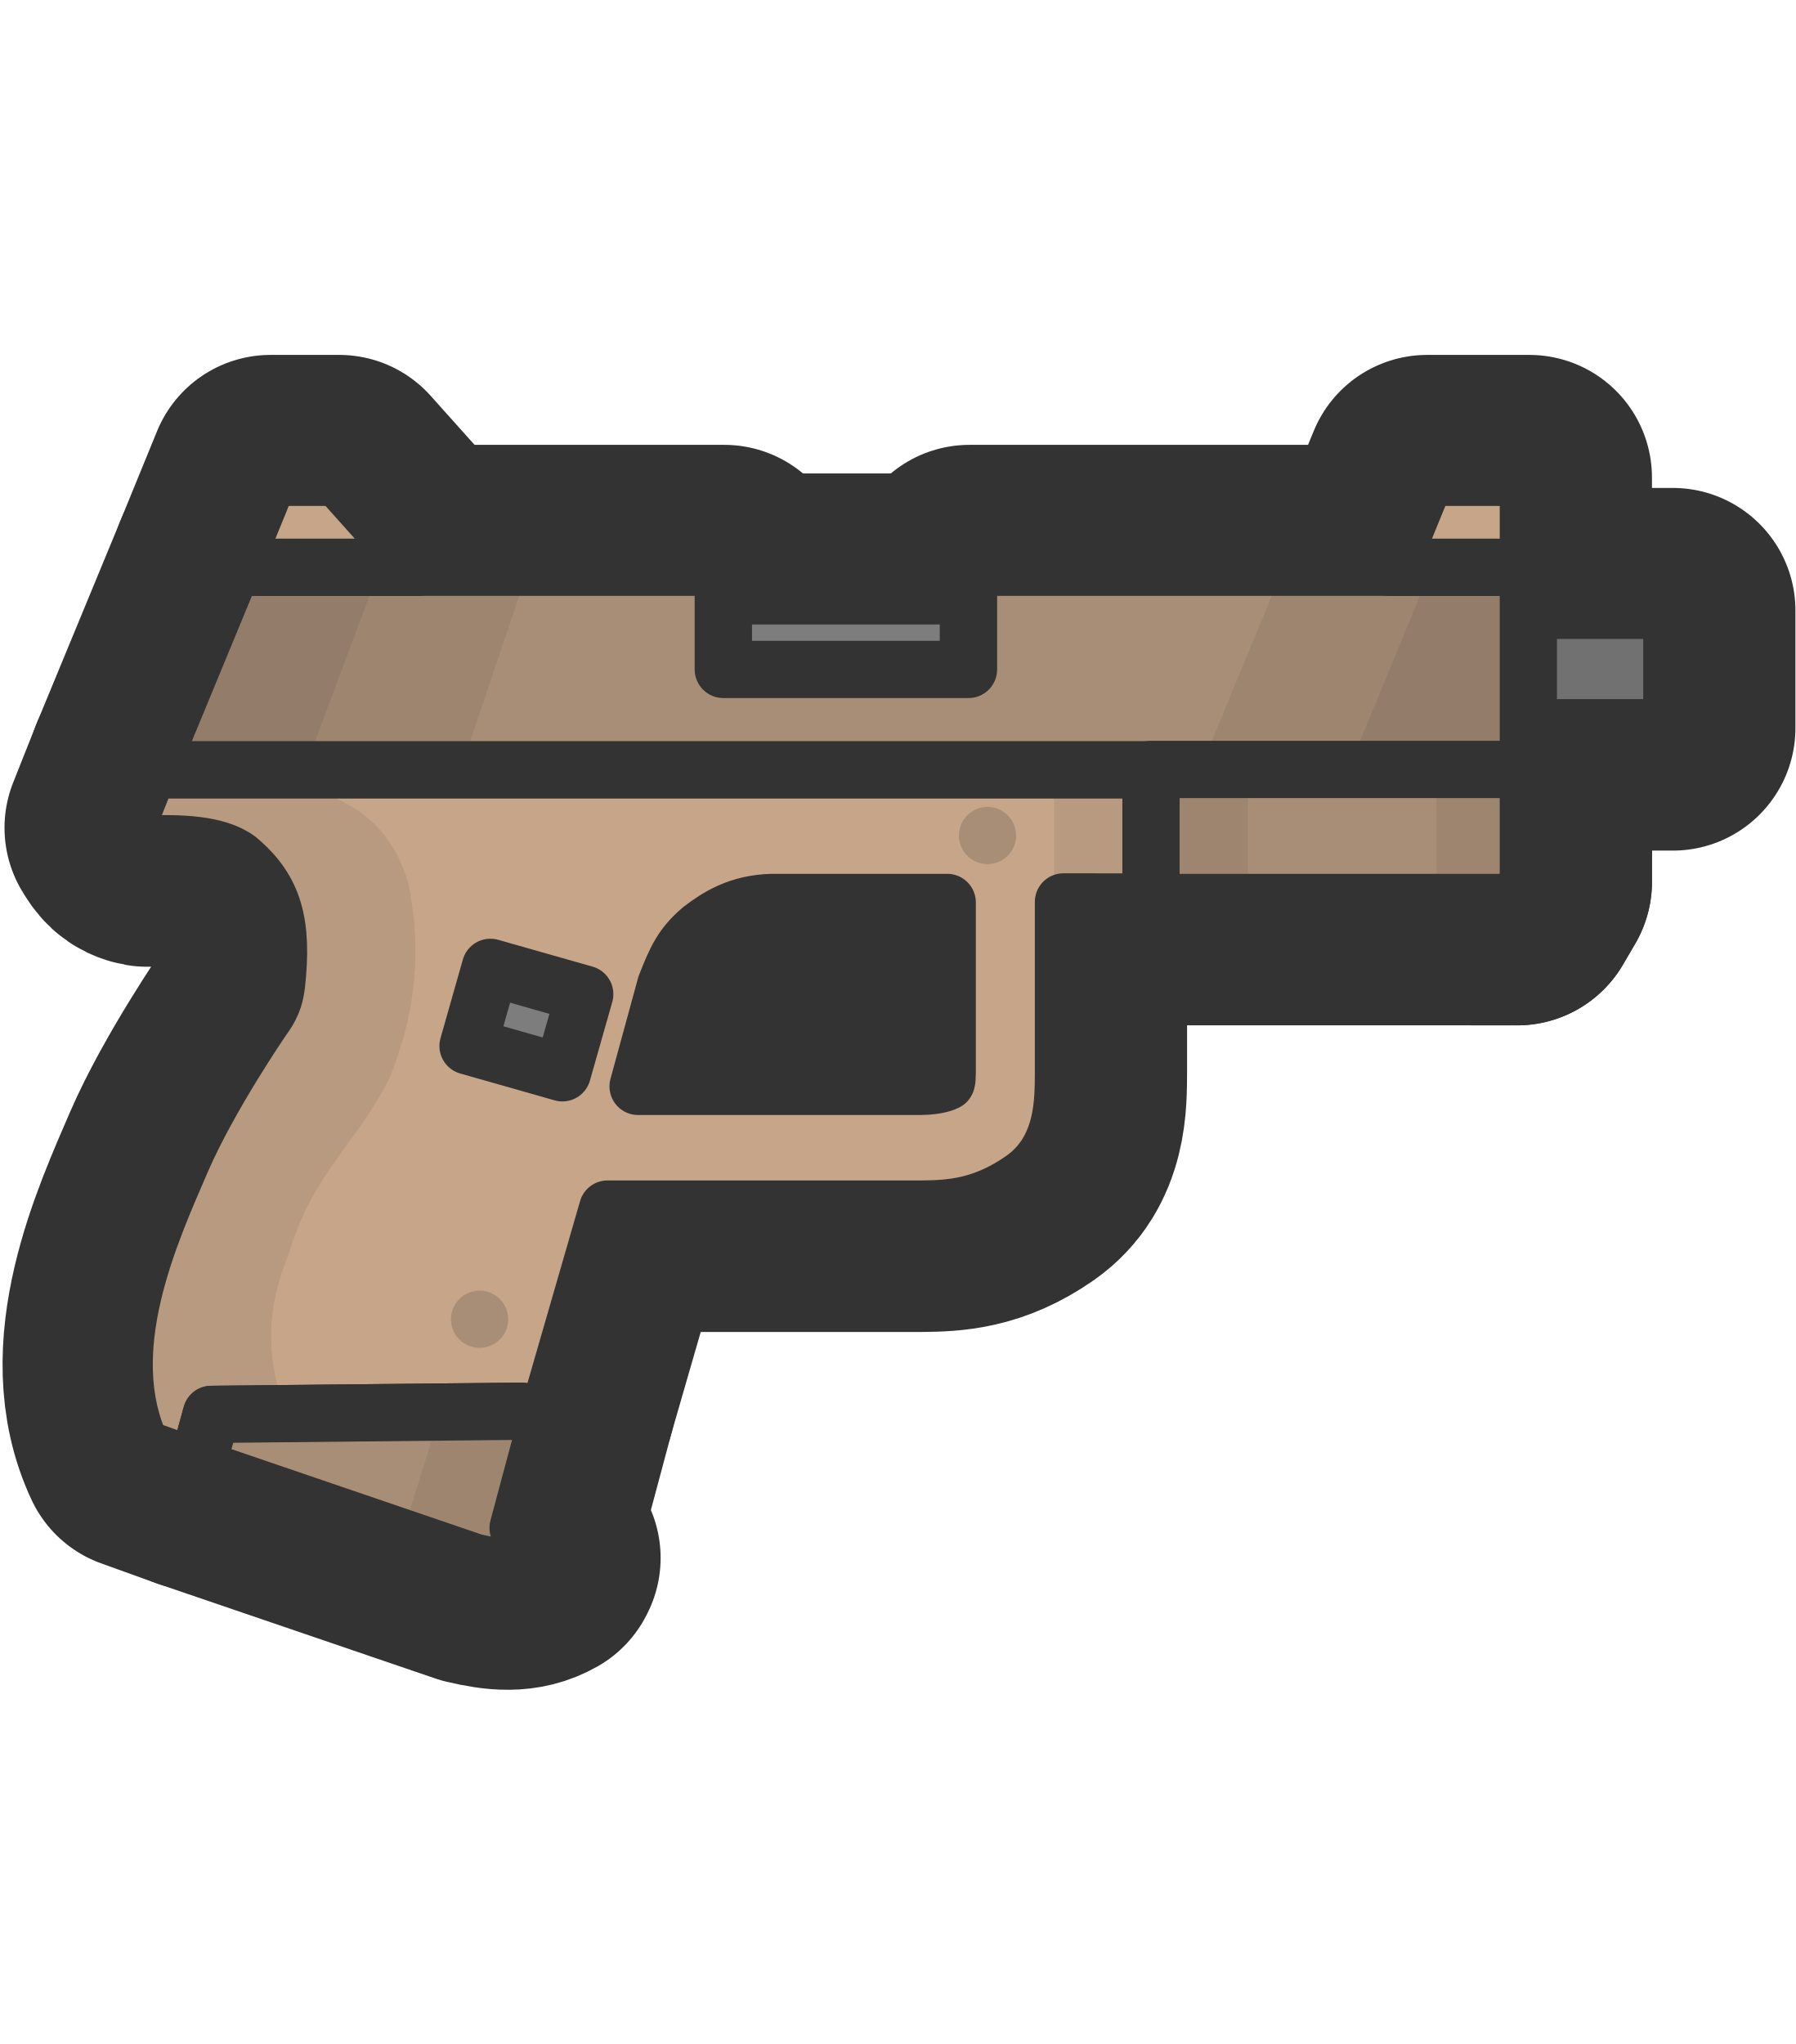
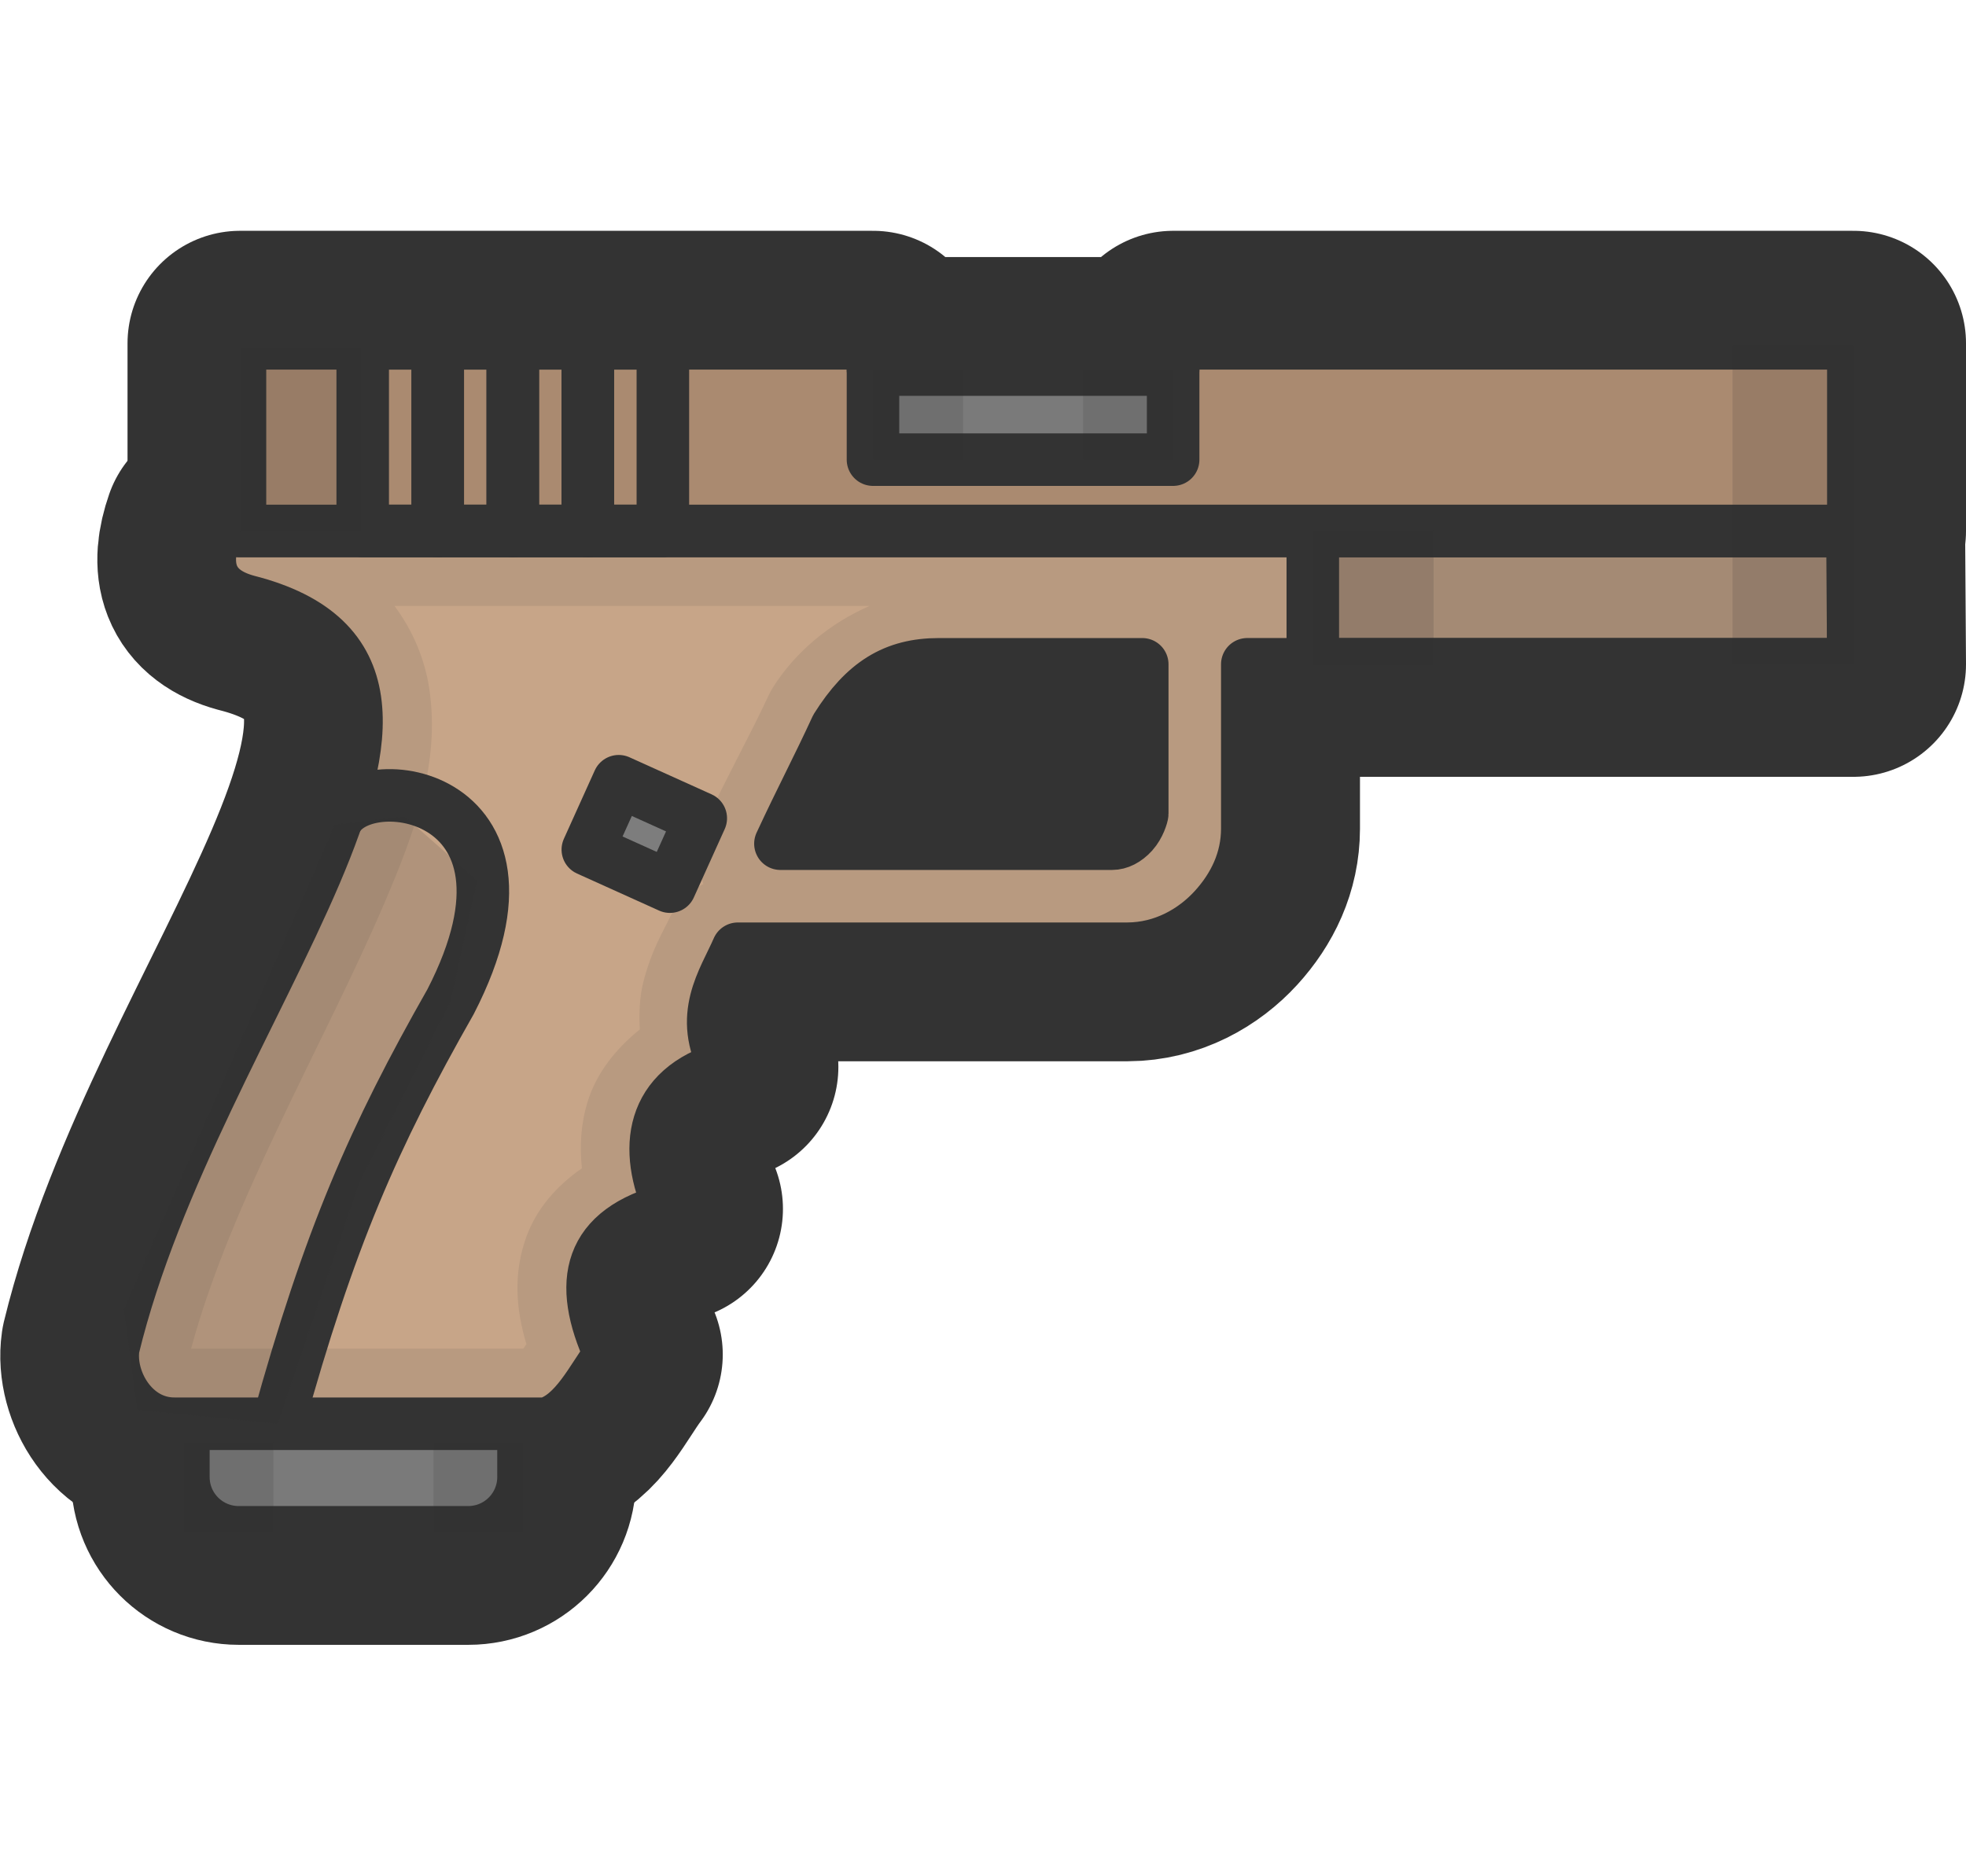
- <svg xmlns="http://www.w3.org/2000/svg" width="219.631mm" height="250mm" viewBox="0 0 219.631 250" version="1.1" id="svg5" xml:space="preserve">
+ <svg xmlns="http://www.w3.org/2000/svg" width="261.994mm" height="250mm" viewBox="0 0 261.994 250" version="1.1" id="svg5" xml:space="preserve">
  <defs id="defs2">
    <clipPath clipPathUnits="userSpaceOnUse" id="clipPath54">
      <path id="path54" style="stroke-width:0.1;stroke-linecap:square;paint-order:markers fill stroke;stop-color:#000000" d="m 1691.199,-792.32 h 1634.892 v 92.828 H 1691.199 Z" />
    </clipPath>
    <clipPath clipPathUnits="userSpaceOnUse" id="clipPath15">
      <rect style="fill:none;stroke:#000000;stroke-linecap:butt;stroke-linejoin:bevel;paint-order:stroke markers fill;stop-color:#000000" id="rect15-7" width="45.034" height="38.956" x="262.483" y="121.001" />
    </clipPath>
  </defs>
  <g id="layer1">
-     <g id="g1" transform="translate(-199.3947,-20.49669)">
-       <path id="path1441-9-4-7" style="fill:none;fill-opacity:1;stroke:#333333;stroke-width:30;stroke-linecap:butt;stroke-linejoin:round;stroke-miterlimit:4;stroke-dasharray:none;stroke-opacity:1" d="m 217.755,114.676 -2.809,7.07 c 0.63,1.05 1.124,1.757 2.446,1.994 4.101,-0.091 8.638,-0.027 11.238,1.903 4.448,3.729 5.516,7.867 4.712,15.315 -0.166,0.96 -0.218,2.176 -1.695,4.169 0,0 -6.502,9.463 -9.905,17.309 -3.799,8.818 -10.481,23.277 -4.894,35.162 l 6.739,2.424 1.782,-6.5 37.849,-0.386 c 0,0 2.703,1.493 3.859,-1.351 l 6.759,-23.378 h 38.381 c 0.021,1.4e-4 0.043,1.4e-4 0.065,0 3.259,-0.042 7.374,-0.161 12.316,-3.621 5.17,-3.619 4.981,-9.79 5.008,-13.139 5e-5,-0.013 5e-5,-0.026 0,-0.039 v -20.767 l 55.375,0.066 1.495,-2.556 5.2e-4,-13.674 z m 76.242,16.23 h 21.392 v 20.728 c -0.011,1.449 -0.132,1.217 -0.174,1.25 -0.042,0.033 -0.943,0.491 -3.051,0.521 h -34.594 l 3.378,-12.356 c 1.268,-3.221 1.998,-4.851 4.342,-6.85 1.995,-1.523 4.59,-3.206 8.706,-3.293 z" />
-       <path style="fill:none;fill-opacity:1;stroke:#333333;stroke-width:30;stroke-linecap:butt;stroke-linejoin:round;stroke-miterlimit:4;stroke-dasharray:none;stroke-opacity:1" d="m 223.588,200.021 33.906,11.575 c 3.006,0.707 5.377,0.941 7.602,-0.331 l 0.11,-0.22 -2.314,-3.636 4.186,-15.625 c -1.152,1.594 -2.219,1.431 -3.859,1.351 l -37.849,0.386 z" id="path4942-4-8-6" />
-       <path style="fill:none;fill-opacity:1;stroke:#333333;stroke-width:30;stroke-linecap:butt;stroke-linejoin:round;stroke-miterlimit:4;stroke-dasharray:none;stroke-opacity:1" d="m 287.992,93.406 h 30 v 15 h -30 z" id="path29773-1-5-0" />
-       <rect style="fill:none;fill-opacity:1;stroke:#333333;stroke-width:30;stroke-linecap:round;stroke-linejoin:round;stroke-miterlimit:4;stroke-dasharray:none;stroke-dashoffset:831.496;stroke-opacity:1" id="rect44415-3-5-0" width="18.534" height="14.357" x="385.492" y="95.176" />
-       <path style="fill:none;fill-opacity:1;stroke:#333333;stroke-width:30;stroke-linecap:butt;stroke-linejoin:round;stroke-miterlimit:4;stroke-dasharray:none;stroke-opacity:1" d="m 217.755,114.676 10.237,-24.77 h 60 v 12.5 h 30 V 89.906 h 68.483 v 24.77 z" id="path5480-7-5-9" />
-       <path style="fill:none;fill-opacity:1;stroke:#333333;stroke-width:30;stroke-linecap:butt;stroke-linejoin:round;stroke-miterlimit:4;stroke-dasharray:none;stroke-opacity:1" d="m 227.992,89.906 4.5,-11 h 8.401 l 9.851,11 z" id="path33029-5-2-5" />
-       <path style="fill:none;fill-opacity:1;stroke:#333333;stroke-width:30;stroke-linecap:butt;stroke-linejoin:round;stroke-miterlimit:4;stroke-dasharray:none;stroke-opacity:1" d="m 369.475,89.906 4.5,-11 h 12.5 l 4e-4,11 z" id="path33029-3-3-4-6" />
-       <path style="fill:none;stroke:#333333;stroke-width:30;stroke-linecap:butt;stroke-linejoin:round;stroke-miterlimit:4;stroke-dasharray:none;stroke-opacity:1" d="m 340.315,114.644 v 16.262 h 44.666 l 1.495,-2.557 v -13.706 z" id="path57296-8-2-2" />
+     <g id="g9" transform="translate(-229.5066,-217.821)">
+       <rect style="fill:none;fill-opacity:1;stroke:#333333;stroke-width:30;stroke-linecap:round;stroke-linejoin:round;stroke-dasharray:none;stroke-opacity:1" id="rect9-7" width="45.325" height="33.219" x="253.961" y="388.837" ry="7.363" />
+       <path id="path1-51" style="fill:none;fill-opacity:1;stroke:#333333;stroke-width:30;stroke-linecap:butt;stroke-linejoin:round;stroke-dasharray:none;stroke-opacity:1" d="m 258.233,288.585 c -1.621,4.663 -0.823,7.967 4.229,9.354 37.018,9.391 -6.881,54.383 -17.842,99.517 -0.629,4.362 2.681,10.196 8.222,10.129 h 49.479 c 3.85,-1.041 6.107,-6.036 8.502,-9.23 -4.442,-9.679 -2.935,-16.578 8.021,-19.404 -3.629,-7.967 -2.728,-16.019 7.385,-18.916 -3.749,-6.825 -0.259,-11.45 1.621,-15.761 h 51.889 c 0.006,10e-6 0.012,10e-6 0.018,0 4.824,-0.015 8.866,-2.374 11.561,-5.326 2.694,-2.952 4.413,-6.532 4.422,-10.66 v -0.002 -0.002 -0.002 -0.002 -5.1e-4 -0.002 -0.002 -0.002 -0.002 -10e-4 -21.909 h 80.761 l -0.118,-17.776 z m 96.402,17.78 h 29.106 v 21.897 c -5e-4,0.231 -0.415,1.642 -1.285,2.596 -0.87,0.954 -1.825,1.413 -2.734,1.416 h -47.406 c 2.786,-6.003 6.083,-11.895 8.663,-17.489 3.73,-5.937 7.734,-8.421 13.657,-8.42 z" />
+       <path id="rect5-2" style="fill:none;fill-opacity:1;stroke:#333333;stroke-width:30;stroke-linecap:round;stroke-linejoin:round;stroke-dasharray:none;stroke-opacity:1" d="m 261.501,263.585 v 25 h 215 v -25 h -90.645 v 3.5 H 345.856 v -3.5 z" />
    </g>
-     <g id="g2" transform="translate(7.1054803e-5)">
-       <path id="path1441-9-4" style="fill:#c7a588;fill-opacity:1;stroke:#333333;stroke-width:7;stroke-linecap:butt;stroke-linejoin:round;stroke-miterlimit:4;stroke-dasharray:none;stroke-opacity:1" d="m 18.239,94.147 -2.809,7.07 c 0.63,1.05 1.124,1.757 2.446,1.994 4.101,-0.091 8.638,-0.027 11.238,1.903 4.448,3.729 5.516,7.867 4.712,15.315 -0.166,0.96 -0.218,2.176 -1.695,4.169 0,0 -6.502,9.463 -9.905,17.309 -3.799,8.818 -10.481,23.277 -4.894,35.162 l 6.739,2.424 1.782,-6.5 37.849,-0.386 c 0,0 2.703,1.493 3.859,-1.351 l 6.759,-23.378 h 38.381 c 0.021,1.4e-4 0.043,1.4e-4 0.065,0 3.259,-0.042 7.374,-0.161 12.316,-3.621 5.17,-3.619 4.981,-9.79 5.008,-13.139 5e-5,-0.013 5e-5,-0.026 0,-0.039 v -20.767 l 55.375,0.066 1.495,-2.556 5.2e-4,-13.674 z m 76.242,16.23 h 21.392 v 20.728 c -0.011,1.449 -0.132,1.217 -0.174,1.25 -0.042,0.033 -0.943,0.491 -3.051,0.521 H 78.055 l 3.378,-12.356 c 1.268,-3.221 1.998,-4.851 4.342,-6.85 1.995,-1.523 4.59,-3.206 8.706,-3.293 z" />
-       <path style="fill:#a98e77;fill-opacity:1;stroke:#333333;stroke-width:7;stroke-linecap:butt;stroke-linejoin:round;stroke-miterlimit:4;stroke-dasharray:none;stroke-opacity:1" d="m 24.072,179.492 33.906,11.575 c 3.006,0.707 5.377,0.941 7.602,-0.331 l 0.11,-0.22 -2.314,-3.636 4.186,-15.625 c -1.152,1.594 -2.219,1.431 -3.859,1.351 l -37.849,0.386 z" id="path4942-4-8" />
-       <path style="fill:#7d7d7d;fill-opacity:1;stroke:#333333;stroke-width:7;stroke-linecap:butt;stroke-linejoin:round;stroke-miterlimit:4;stroke-dasharray:none;stroke-opacity:1" d="m 88.476,72.877 h 30 v 15 H 88.476 Z" id="path29773-1-5" />
-       <rect style="fill:#717171;fill-opacity:1;stroke:#333333;stroke-width:7;stroke-linecap:round;stroke-linejoin:round;stroke-miterlimit:4;stroke-dasharray:none;stroke-dashoffset:831.496;stroke-opacity:1" id="rect44415-3-5" width="18.534" height="14.357" x="185.976" y="74.647" />
-       <path style="fill:#a98e77;fill-opacity:1;stroke:#333333;stroke-width:7;stroke-linecap:butt;stroke-linejoin:round;stroke-miterlimit:4;stroke-dasharray:none;stroke-opacity:1" d="m 18.239,94.147 10.237,-24.77 h 60 v 12.5 h 30 v -12.5 h 68.483 v 24.77 z" id="path5480-7-5" />
-       <path style="fill:#333333;fill-opacity:0.1;stroke:#000000;stroke-width:0;stroke-linecap:butt;stroke-linejoin:miter;stroke-miterlimit:4;stroke-dasharray:none;stroke-opacity:1" d="m 146.731,94.253 10.591,-25.629 28.769,-0.318 0.868,25.808 z" id="path16411-8-8-4" />
-       <path style="fill:#333333;fill-opacity:0.1;stroke:#000000;stroke-width:0;stroke-linecap:butt;stroke-linejoin:miter;stroke-miterlimit:4;stroke-dasharray:none;stroke-opacity:1" d="m 18.239,94.147 10.237,-24.77 36.316,-0.307 -8.631,25.653 z" id="path16411-83-2" />
-       <path style="fill:#333333;fill-opacity:0.1;stroke:#000000;stroke-width:0;stroke-linecap:butt;stroke-linejoin:miter;stroke-miterlimit:4;stroke-dasharray:none;stroke-opacity:1" d="m 17.333,177.068 -0.183,-23.335 16.676,-33.304 -5.726,-16.781 -12.671,-2.431 2.809,-7.07 10.237,-24.77 17.358,1.801 -9.279,24.762 c 6.487,2.005 11.023,4.582 13.34,11.85 1.337,6.398 1.691,14.258 -2.207,23.991 -4.206,8.376 -9.348,11.458 -12.448,21.803 -2.489,6.13 -2.64,11.166 -1.006,17.014 l -13.933,8.455 z" id="path7420-8-1" />
-       <path style="fill:#333333;fill-opacity:0.1;stroke:#000000;stroke-width:0;stroke-linecap:butt;stroke-linejoin:miter;stroke-miterlimit:4;stroke-dasharray:none;stroke-opacity:1" d="m 164.925,94.127 9.991,-24.176 13.372,-0.3 0.001,24.176 z" id="path16411-8-2-1-9" />
-       <path style="fill:#c7a588;fill-opacity:1;stroke:#333333;stroke-width:7;stroke-linecap:butt;stroke-linejoin:round;stroke-miterlimit:4;stroke-dasharray:none;stroke-opacity:1" d="m 28.476,69.377 4.5,-11 h 8.401 l 9.851,11 z" id="path33029-5-2" />
-       <path style="fill:#c7a588;fill-opacity:1;stroke:#333333;stroke-width:7;stroke-linecap:butt;stroke-linejoin:round;stroke-miterlimit:4;stroke-dasharray:none;stroke-opacity:1" d="m 169.959,69.377 4.5,-11 h 12.5 l 4e-4,11 z" id="path33029-3-3-4" />
-       <ellipse style="fill:#333333;fill-opacity:0.2;stroke:#333333;stroke-width:0;stroke-linecap:round;stroke-linejoin:round;stroke-miterlimit:4;stroke-dasharray:none;stroke-dashoffset:831.496;stroke-opacity:1" id="path34331-54-5" cx="58.665" cy="161.354" rx="3.5" ry="3.5" />
-       <rect style="fill:#7d7d7d;fill-opacity:1;stroke:#333333;stroke-width:7;stroke-linecap:round;stroke-linejoin:round;stroke-miterlimit:4;stroke-dasharray:none;stroke-dashoffset:831.496;stroke-opacity:1" id="rect47612-5-7" width="12" height="10" x="90.051" y="97.405" transform="rotate(15.86766)" />
-       <path style="fill:none;stroke:#333333;stroke-width:7;stroke-linecap:butt;stroke-linejoin:miter;stroke-miterlimit:4;stroke-dasharray:none;stroke-opacity:1" d="M 140.798,110.377 V 92.942" id="path55640-4-5" />
-       <rect style="fill:#a98e77;fill-opacity:1;stroke:#333333;stroke-width:0;stroke-linecap:round;stroke-linejoin:round;stroke-miterlimit:4;stroke-dasharray:none;stroke-dashoffset:831.496;stroke-opacity:1" id="rect57148-1-0" width="44.666" height="17.435" x="140.798" y="92.942" />
-       <path style="fill:none;stroke:#333333;stroke-width:7;stroke-linecap:butt;stroke-linejoin:round;stroke-miterlimit:4;stroke-dasharray:none;stroke-opacity:1" d="m 140.798,94.115 v 16.262 h 44.666 l 1.495,-2.557 V 94.115 Z" id="path57296-8-2" />
-       <rect style="fill:#333333;fill-opacity:0.1;stroke:#333333;stroke-width:0;stroke-linecap:round;stroke-linejoin:round;stroke-miterlimit:4;stroke-dasharray:none;stroke-dashoffset:831.496;stroke-opacity:1" id="rect57557-8-1" width="11.849" height="16.196" x="140.798" y="94.115" />
-       <rect style="fill:#333333;fill-opacity:0.1;stroke:#333333;stroke-width:0;stroke-linecap:round;stroke-linejoin:round;stroke-miterlimit:4;stroke-dasharray:none;stroke-dashoffset:831.496;stroke-opacity:1" id="rect57557-9-3-8" width="11.849" height="16.196" x="175.72" y="94.121" />
-       <rect style="fill:#333333;fill-opacity:0.1;stroke:#333333;stroke-width:0;stroke-linecap:round;stroke-linejoin:round;stroke-miterlimit:4;stroke-dasharray:none;stroke-dashoffset:831.496;stroke-opacity:1" id="rect57557-9-5-5-7" width="11.849" height="16.196" x="128.949" y="94.115" />
-       <path style="fill:#333333;fill-opacity:0.1;stroke:#000000;stroke-width:0;stroke-linecap:butt;stroke-linejoin:miter;stroke-miterlimit:4;stroke-dasharray:none;stroke-opacity:1" d="m 67.562,171.254 -13.397,0.581 -4.668,14.922 12.92,3.619 z" id="path57898-2-1" />
-       <ellipse style="fill:#333333;fill-opacity:0.2;stroke:#333333;stroke-width:0;stroke-linecap:round;stroke-linejoin:round;stroke-miterlimit:4;stroke-dasharray:none;stroke-dashoffset:831.496;stroke-opacity:1" id="path34331-9-2-5" cx="120.798" cy="102.192" rx="3.5" ry="3.5" />
+     <g id="g10" transform="translate(-280.1649,5.764238)">
+       <rect style="fill:#7a7a7a;fill-opacity:1;stroke:#333333;stroke-width:7;stroke-linecap:round;stroke-linejoin:round;stroke-dasharray:none;stroke-opacity:1" id="rect9" width="45.325" height="33.219" x="304.604" y="165.252" ry="7.363" />
+       <path id="path1" style="fill:#c7a588;fill-opacity:1;stroke:#333333;stroke-width:7;stroke-linecap:butt;stroke-linejoin:round;stroke-dasharray:none;stroke-opacity:1" d="m 308.876,65 c -1.621,4.663 -0.823,7.967 4.229,9.354 37.018,9.391 -6.881,54.383 -17.842,99.517 -0.629,4.362 2.681,10.196 8.222,10.129 h 49.479 c 3.85,-1.041 6.107,-6.036 8.502,-9.23 -4.442,-9.679 -2.935,-16.578 8.021,-19.404 -3.629,-7.967 -2.728,-16.019 7.385,-18.916 -3.749,-6.825 -0.259,-11.45 1.621,-15.761 h 51.889 c 0.006,1e-5 0.012,1e-5 0.018,0 4.824,-0.015 8.866,-2.374 11.561,-5.326 2.694,-2.952 4.413,-6.532 4.422,-10.66 v -0.002 -0.002 -0.002 -0.002 -5.1e-4 -0.002 -0.002 -0.002 -0.002 -10e-4 V 82.776 H 527.145 L 527.027,65 Z M 405.278,82.78 h 27.106 l -3e-4,19.897 c -5e-4,0.231 -0.415,1.642 -1.285,2.596 -0.87,0.954 -1.825,1.413 -2.734,1.416 l -44.199,1.8e-4 c 2.786,-6.003 4.876,-9.895 7.456,-15.489 3.73,-5.937 7.734,-8.421 13.657,-8.42 z" />
+       <path id="path1-5" style="fill:#333333;fill-opacity:0.1;stroke:none;stroke-width:7;stroke-linecap:butt;stroke-linejoin:round;stroke-dasharray:none;stroke-opacity:1" d="m 308.876,65 c -1.621,4.663 -0.823,7.967 4.229,9.354 37.018,9.391 -6.881,54.383 -17.842,99.517 -0.629,4.362 2.681,10.196 8.222,10.129 h 49.479 c 3.85,-1.041 6.107,-6.036 8.502,-9.23 -4.442,-9.679 -2.934,-16.578 8.021,-19.404 -3.629,-7.967 -2.728,-16.019 7.386,-18.916 -3.749,-6.825 -0.259,-11.45 1.621,-15.761 h 51.889 c 0.006,1e-5 0.012,1e-5 0.018,0 4.824,-0.015 8.866,-2.374 11.561,-5.326 2.694,-2.952 4.413,-6.532 4.422,-10.66 v -0.002 -0.002 -0.002 -0.002 -5.1e-4 -0.002 -0.002 -0.002 -0.002 -0.001 -21.909 h 80.761 l -0.118,-17.776 z m 23.859,10 h 63.308 c -5.183,2.26 -9.847,6.046 -12.883,10.879 -0.228,0.364 -0.433,0.742 -0.613,1.133 -2.341,5.077 -5.65,10.997 -8.653,17.467 -0.99,2.431 -0.984,5.153 0.015,7.58 -1.999,0.991 -3.609,2.622 -4.574,4.633 -0.557,1.278 -2.348,4.086 -3.455,8.502 -0.457,1.824 -0.58,3.996 -0.453,6.258 -3.247,2.6 -5.801,5.874 -6.951,9.617 -0.938,3.054 -1.067,6.024 -0.766,8.883 -3.304,2.307 -6.014,5.309 -7.402,9.141 -1.801,4.971 -1.351,9.773 0.008,14.301 -0.1,0.146 -0.325,0.483 -0.416,0.607 h -44.27 c 5.321,-19.708 17.827,-40.823 25.748,-59.363 4.109,-9.618 7.453,-18.686 5.998,-28.574 -0.563,-3.826 -2.145,-7.74 -4.643,-11.062 z m 72.543,7.779 h 29.106 v 21.897 c -5e-4,0.231 -0.415,1.642 -1.285,2.596 -0.87,0.954 -1.825,1.413 -2.734,1.416 h -47.406 c 2.786,-6.003 6.083,-11.895 8.663,-17.489 3.73,-5.937 7.734,-8.421 13.657,-8.42 z" />
+       <rect style="fill:#333333;fill-opacity:0.15;stroke:#333333;stroke-width:7;stroke-linecap:round;stroke-linejoin:round;stroke-dasharray:none;stroke-opacity:1" id="rect1" width="72.033" height="17.78" x="455.112" y="65" />
+       <path style="fill:none;stroke:#333333;stroke-width:7;stroke-linecap:butt;stroke-linejoin:miter;stroke-dasharray:none;stroke-opacity:1" d="m 324.759,104.16 c 2.304,-8.093 30.241,-5.166 15.46,23.571 -10.253,18.041 -16.168,31.504 -23.021,56.269" id="path4" />
+       <path style="fill:#333333;fill-opacity:0.15;stroke:none;stroke-width:0.265px;stroke-linecap:butt;stroke-linejoin:miter;stroke-opacity:1" d="m 298.512,182.177 18.686,1.824 10.875,-32.179 12.145,-24.089 3.549,-16.136 -9.649,-8.521 -9.36,1.086 -28.143,64.68 z" id="path5" />
+       <path id="rect5" style="fill:#aa8a70;fill-opacity:1;stroke:#333333;stroke-width:7;stroke-linecap:round;stroke-linejoin:round;stroke-dasharray:none;stroke-opacity:1" d="m 312.145,40 v 25 h 215 V 40 h -90.645 v 3.5 h -40 v -3.5 z" />
+       <rect style="fill:#7a7a7a;fill-opacity:1;stroke:#333333;stroke-width:7;stroke-linecap:round;stroke-linejoin:round;stroke-dasharray:none;stroke-opacity:1" id="rect6" width="40" height="12" x="396.5" y="43.5" />
+       <rect style="fill:none;fill-opacity:1;stroke:#333333;stroke-width:7;stroke-linecap:round;stroke-linejoin:round;stroke-dasharray:none;stroke-opacity:1" id="rect7" width="10" height="25" x="338.5" y="40" />
+       <rect style="fill:none;fill-opacity:1;stroke:#333333;stroke-width:7;stroke-linecap:round;stroke-linejoin:round;stroke-dasharray:none;stroke-opacity:1" id="rect7-0" width="10" height="25" x="328.5" y="40" />
+       <rect style="fill:none;fill-opacity:1;stroke:#333333;stroke-width:7;stroke-linecap:round;stroke-linejoin:round;stroke-dasharray:none;stroke-opacity:1" id="rect7-3" width="10" height="25" x="348.5" y="40" />
+       <rect style="fill:none;fill-opacity:1;stroke:#333333;stroke-width:7;stroke-linecap:round;stroke-linejoin:round;stroke-dasharray:none;stroke-opacity:1" id="rect7-4" width="10" height="25" x="358.5" y="40" />
+       <rect style="fill:#333333;fill-opacity:0.15;stroke:#333333;stroke-width:0;stroke-linecap:round;stroke-linejoin:round;stroke-dasharray:none;stroke-opacity:1" id="rect8" width="12" height="12" x="396.5" y="43.5" />
+       <rect style="fill:#333333;fill-opacity:0.15;stroke:#333333;stroke-width:0;stroke-linecap:round;stroke-linejoin:round;stroke-dasharray:none;stroke-opacity:1" id="rect8-2" width="12" height="12" x="304.604" y="186.471" />
+       <rect style="fill:#333333;fill-opacity:0.15;stroke:#333333;stroke-width:0;stroke-linecap:round;stroke-linejoin:round;stroke-dasharray:none;stroke-opacity:1" id="rect8-2-2" width="12" height="12" x="337.929" y="186.471" />
+       <rect style="fill:#333333;fill-opacity:0.15;stroke:#333333;stroke-width:0;stroke-linecap:round;stroke-linejoin:round;stroke-dasharray:none;stroke-opacity:1" id="rect8-1" width="16.095" height="24.5" x="312.145" y="40.5" />
+       <rect style="fill:#333333;fill-opacity:0.15;stroke:#333333;stroke-width:0;stroke-linecap:round;stroke-linejoin:round;stroke-dasharray:none;stroke-opacity:1" id="rect8-1-3" width="16.095" height="24.5" x="511.049" y="40.25" />
+       <rect style="fill:#333333;fill-opacity:0.15;stroke:#333333;stroke-width:0;stroke-linecap:round;stroke-linejoin:round;stroke-dasharray:none;stroke-opacity:1" id="rect8-1-3-1" width="16.095" height="18.03" x="511.049" y="64.75" />
+       <rect style="fill:#333333;fill-opacity:0.15;stroke:#333333;stroke-width:0;stroke-linecap:round;stroke-linejoin:round;stroke-dasharray:none;stroke-opacity:1" id="rect8-1-3-1-0" width="16.095" height="18.03" x="455.112" y="64.875" />
+       <rect style="fill:#333333;fill-opacity:0.15;stroke:#333333;stroke-width:0;stroke-linecap:round;stroke-linejoin:round;stroke-dasharray:none;stroke-opacity:1" id="rect8-0" width="12" height="12" x="424.5" y="43.5" />
+       <rect style="fill:#7d7d7d;fill-opacity:1;stroke:#333333;stroke-width:7;stroke-linecap:round;stroke-linejoin:round;stroke-miterlimit:4;stroke-dasharray:none;stroke-dashoffset:831.496;stroke-opacity:1" id="rect47612-5-7-4" width="12" height="10" x="370.965" y="-59.581" transform="rotate(24.30119)" />
    </g>
  </g>
</svg>
